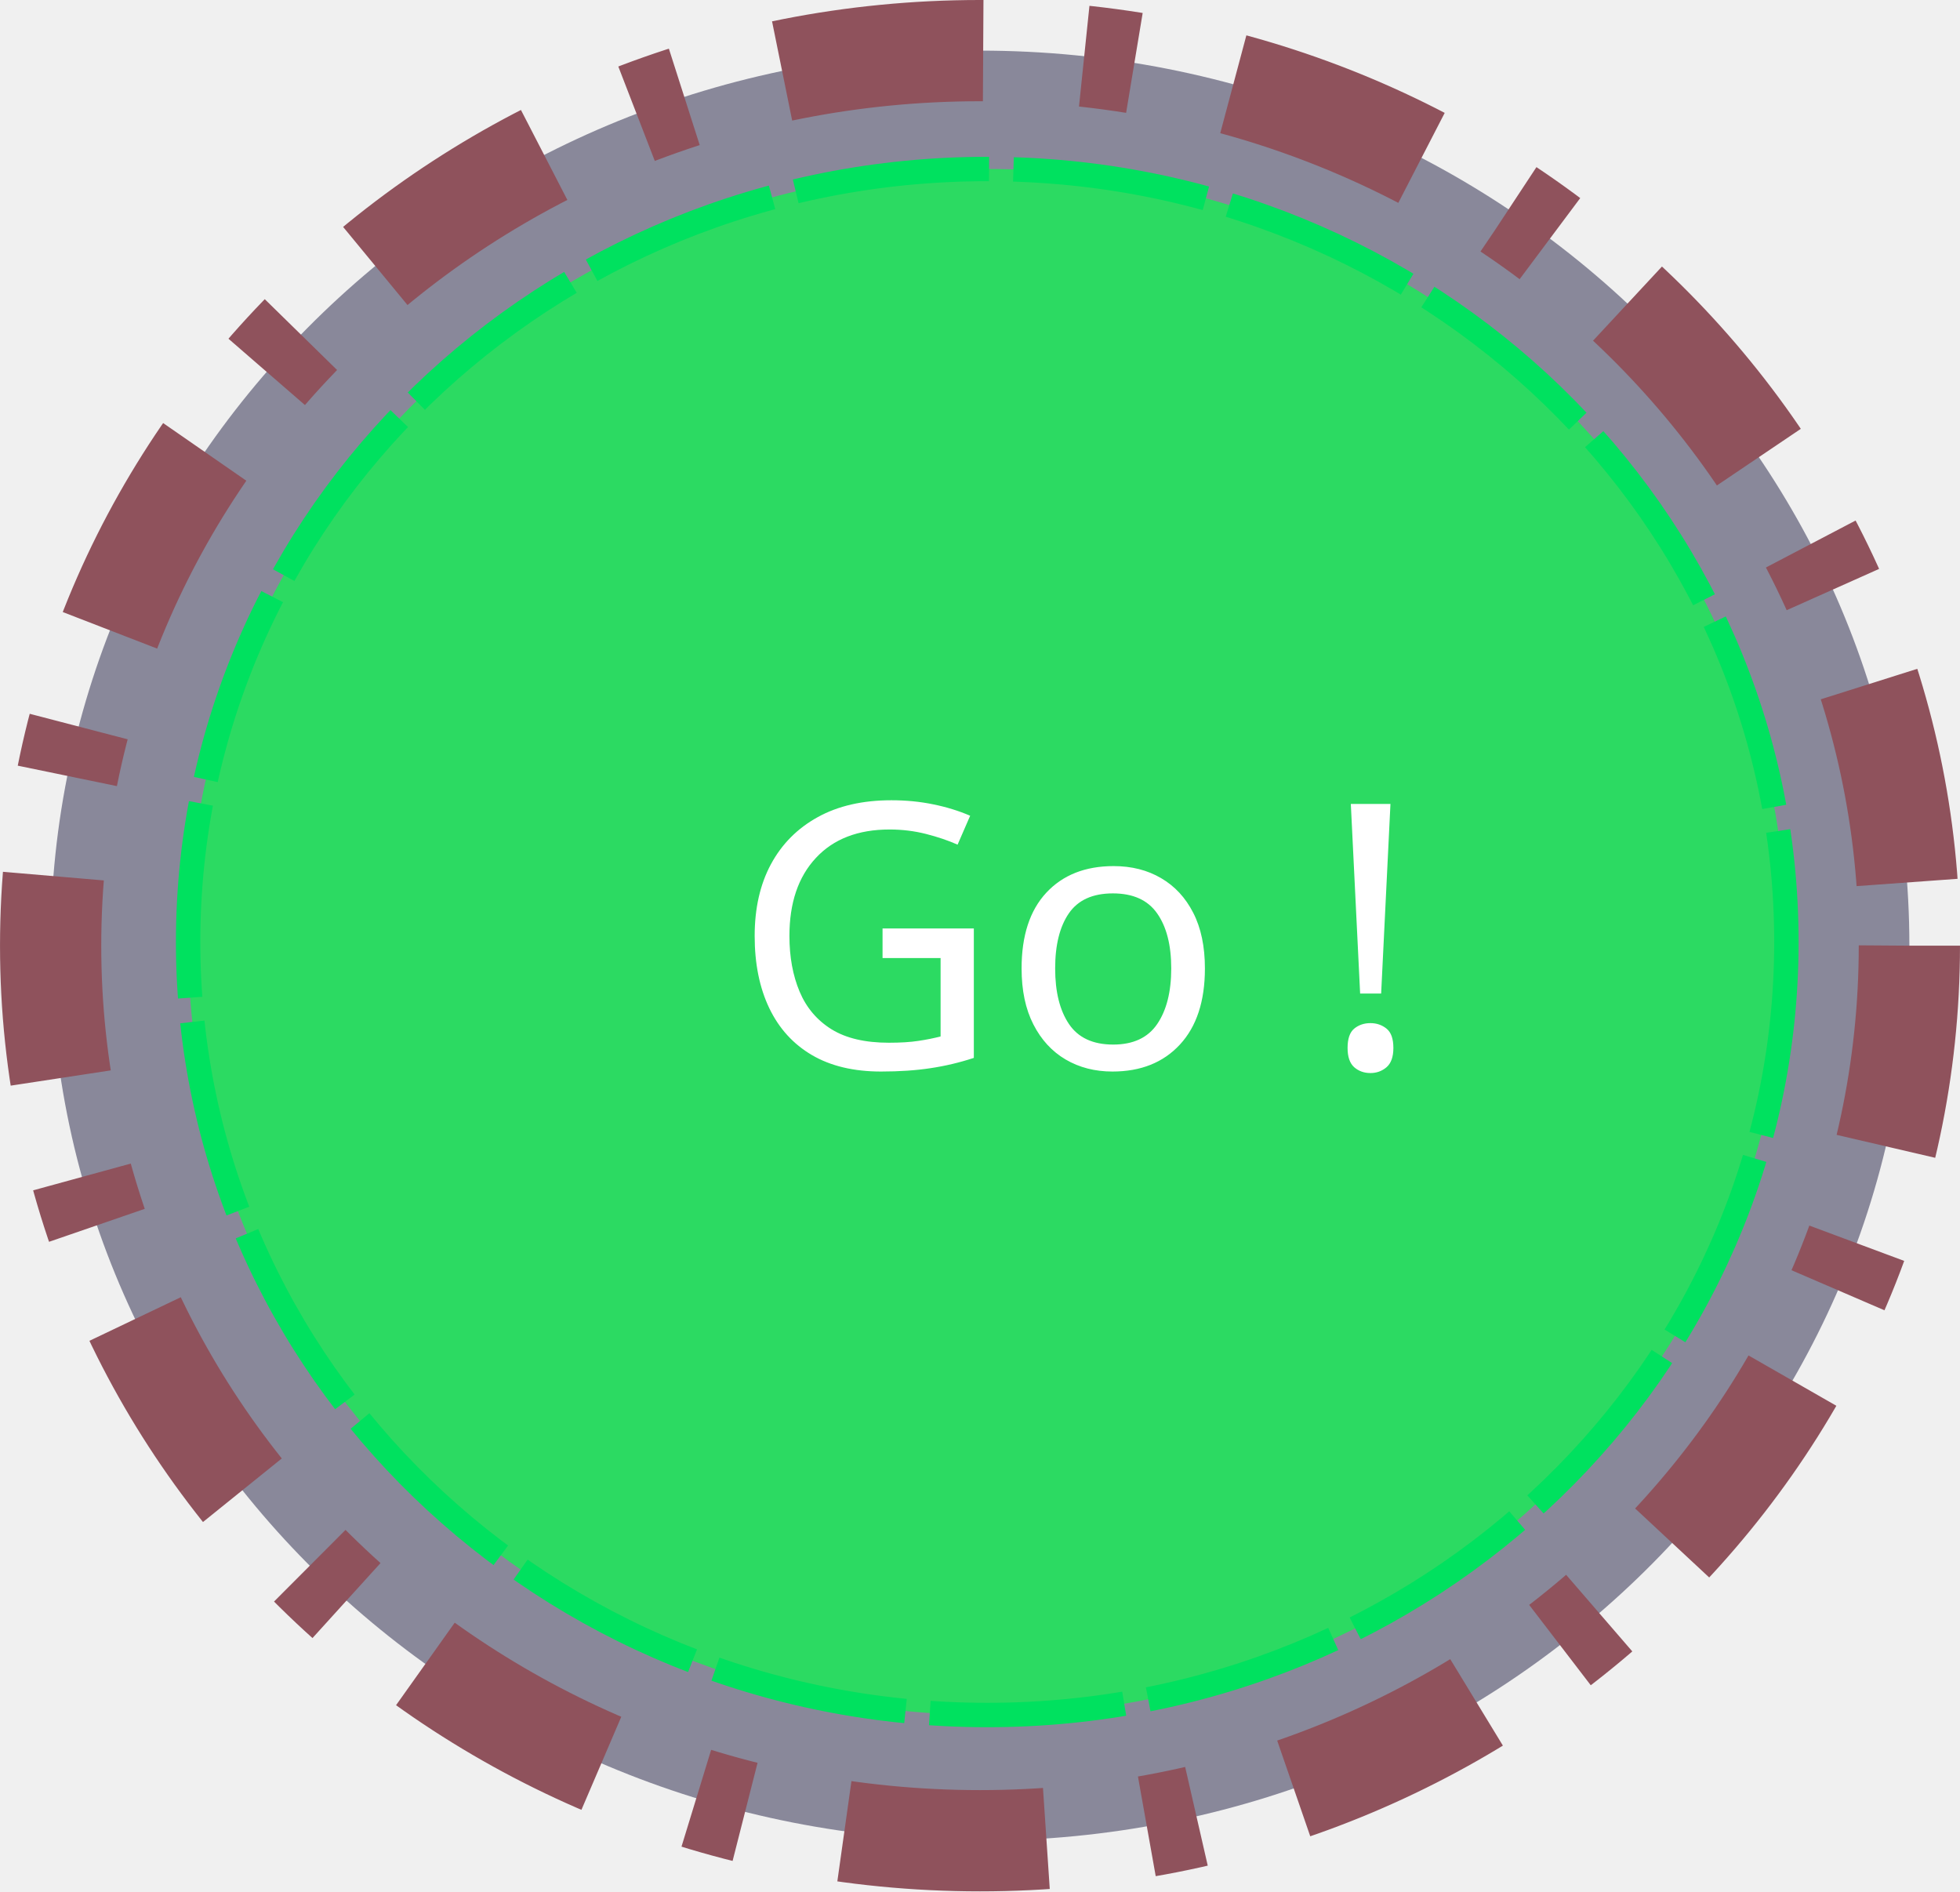
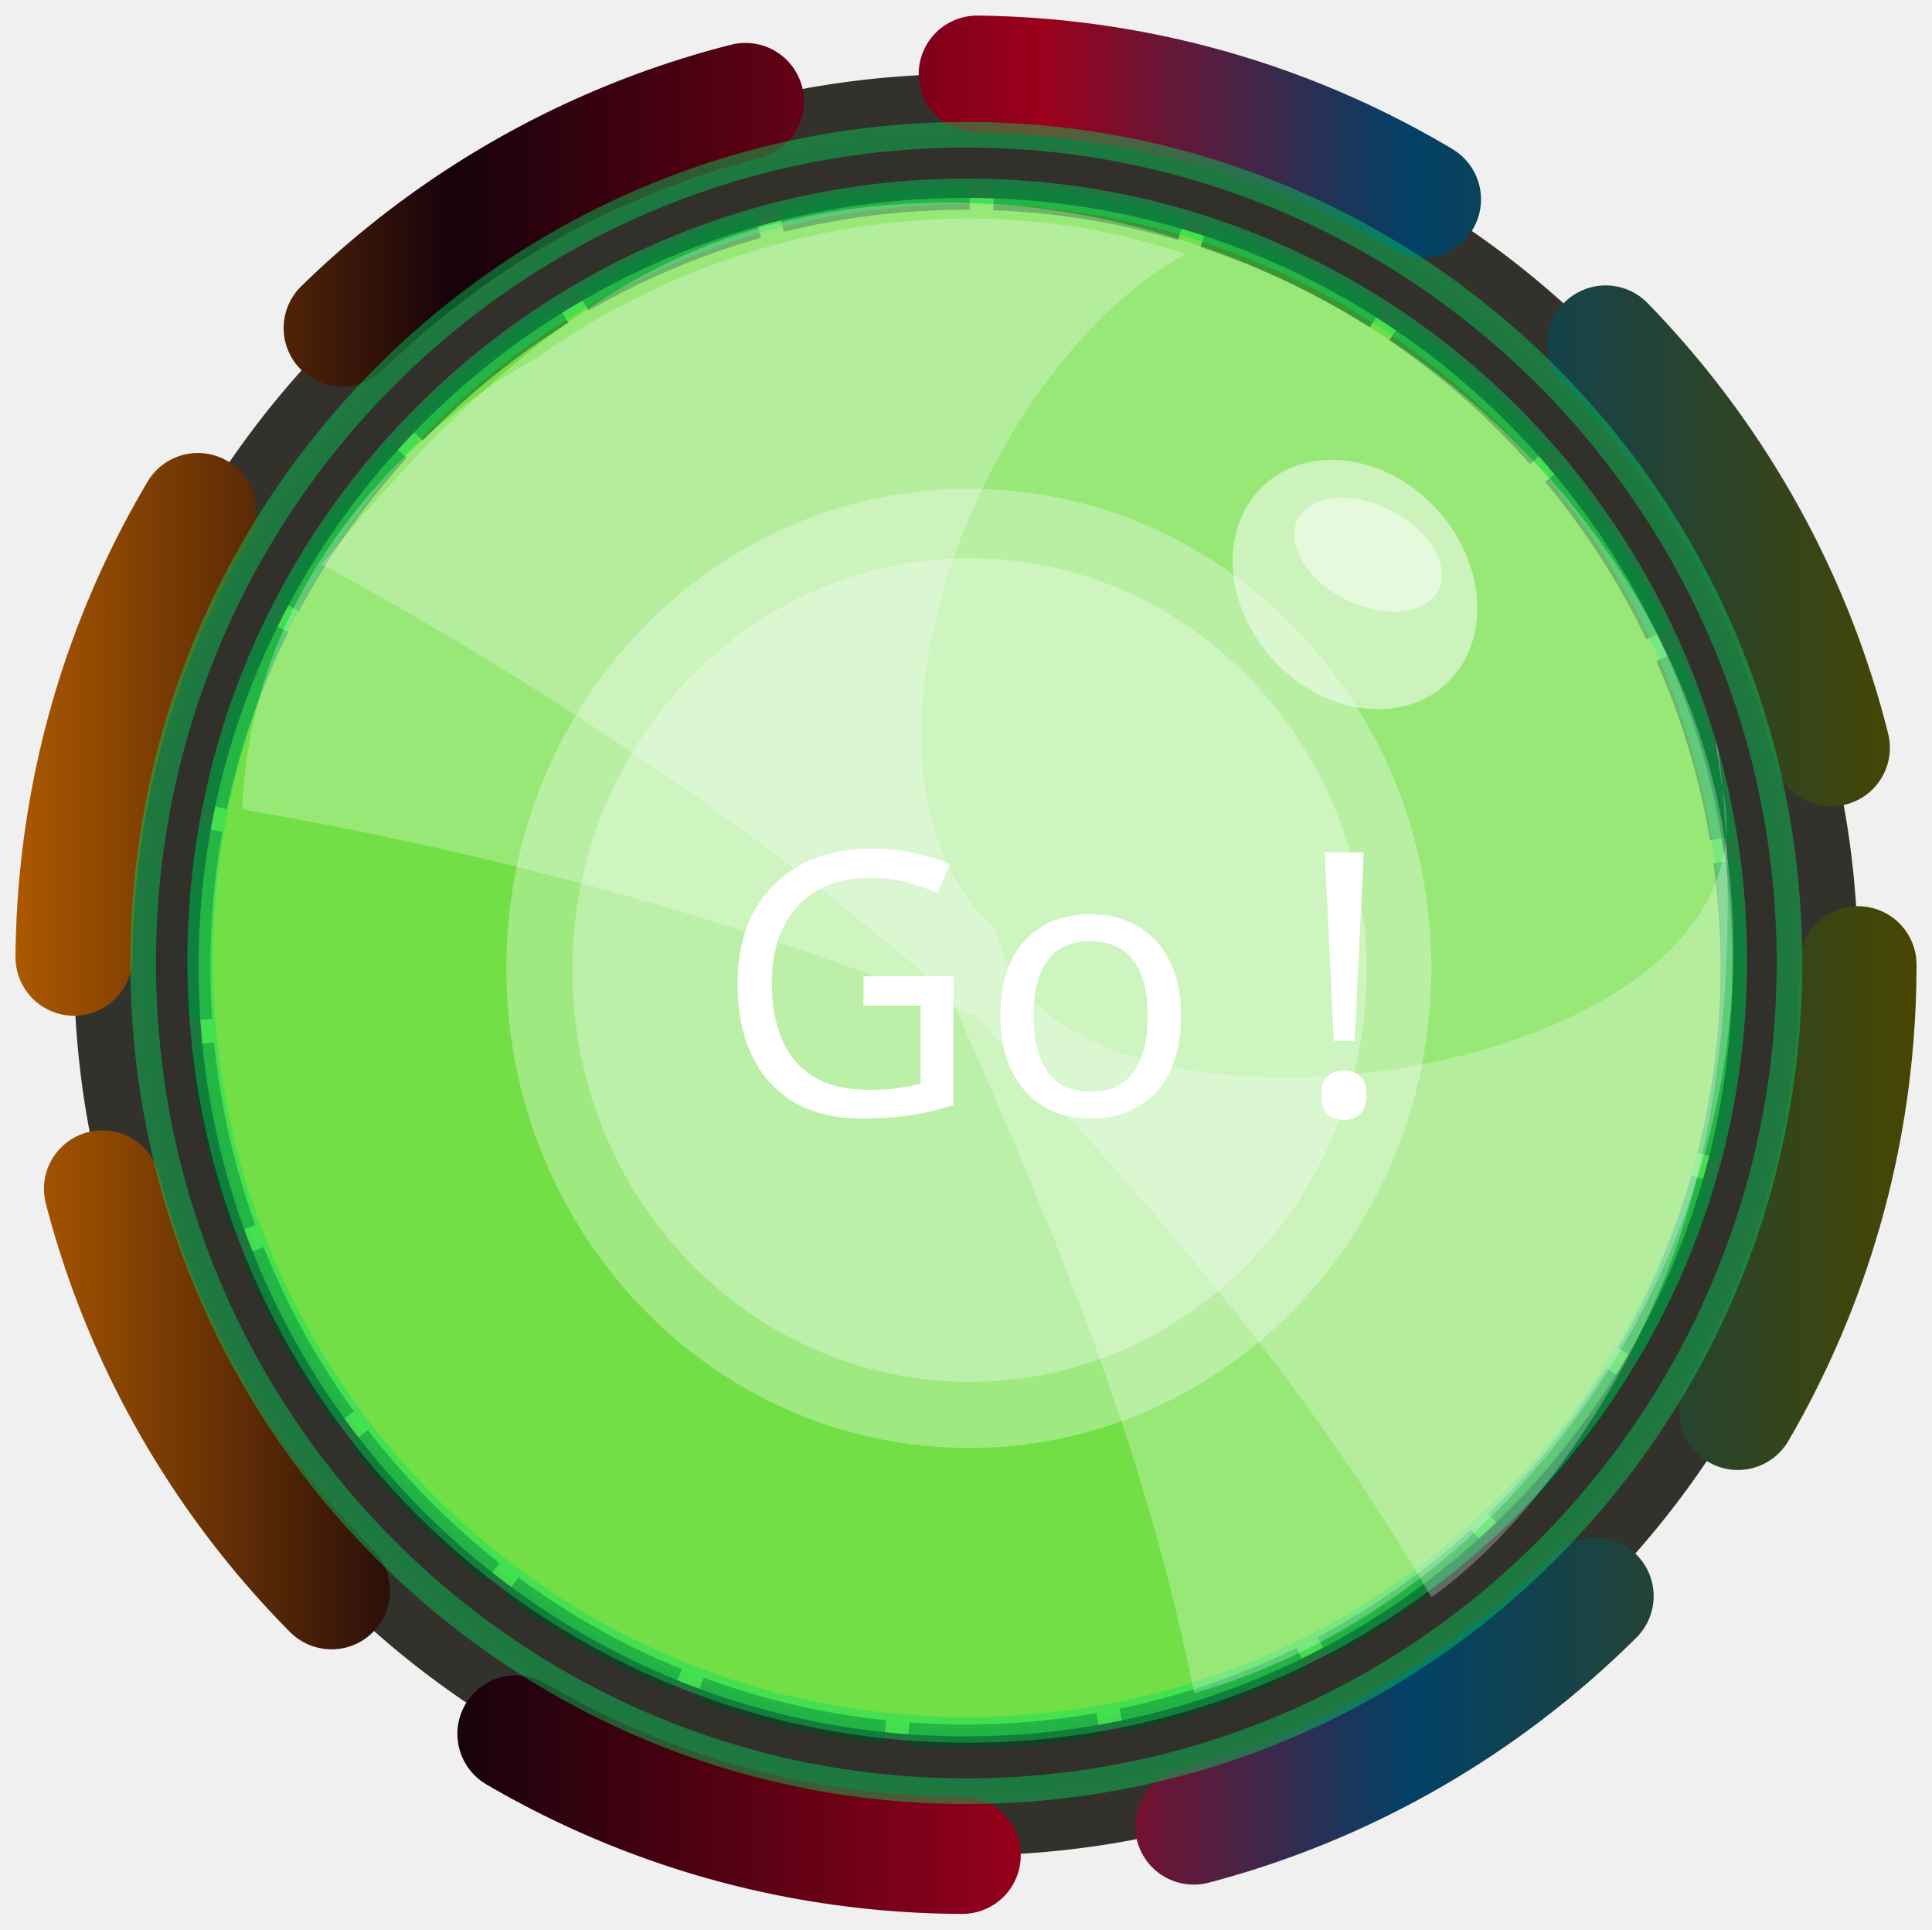
- <svg xmlns="http://www.w3.org/2000/svg" width="74.83mm" height="72.201mm" viewBox="0 0 74.83 72.201" version="1.1" id="svg5">
+ <svg xmlns="http://www.w3.org/2000/svg" xmlns:xlink="http://www.w3.org/1999/xlink" width="74.871mm" height="74.758mm" viewBox="0 0 74.871 74.758" version="1.1" id="svg5">
  <defs id="defs2">
+     <linearGradient id="linearGradient46679">
+       <stop style="stop-color:#ac5900;stop-opacity:1;" offset="0" id="stop46675" />
+       <stop style="stop-color:#16020b;stop-opacity:1;" offset="0.23" id="stop51871" />
+       <stop style="stop-color:#9b001c;stop-opacity:1;" offset="0.541" id="stop51143" />
+       <stop style="stop-color:#014168;stop-opacity:1;" offset="0.734" id="stop54805" />
+       <stop style="stop-color:#474600;stop-opacity:1;" offset="1" id="stop46677" />
+     </linearGradient>
    <rect x="145.034" y="427.154" width="723.181" height="449.008" id="rect4519" />
    <rect x="290.067" y="500.664" width="381.458" height="258.279" id="rect4463" />
+     <linearGradient xlink:href="#linearGradient46679" id="linearGradient46681" x1="76.83" y1="158.028" x2="150.501" y2="158.028" gradientUnits="userSpaceOnUse" />
  </defs>
-   <g id="layer1" transform="translate(-77.17987,-121.5985)">
-     <ellipse style="opacity:1;fill:#89889a;fill-opacity:1;stroke:#8f525c;stroke-width:3.865;stroke-dasharray:7.73, 3.865, 1.933, 3.865;stroke-opacity:1;stroke-dashoffset:0" id="path1465" cx="114.595" cy="157.699" rx="35.482" ry="34.168" />
-     <ellipse style="fill:#2cda62;fill-opacity:1;stroke:#00e15f;stroke-width:0.931;stroke-dasharray:7.448, 0.931;stroke-opacity:1;stroke-dashoffset:0" id="path1465-3" cx="114.872" cy="157.559" rx="30.51" ry="29.509" />
+   <g id="layer1" transform="translate(-76.22976,-120.6485)">
+     <ellipse style="opacity:1;fill:#32312b;fill-opacity:1;stroke:url(#linearGradient46681);stroke-width:4.534;stroke-dasharray:18.136,9.068;stroke-dashoffset:0;stroke-opacity:1;stroke-linecap:round;stroke-linejoin:bevel" id="path1465" cx="113.665" cy="158.028" rx="34.569" ry="34.512" />
+     <ellipse style="fill:#72df46;fill-opacity:1;stroke:#004e21;stroke-width:0.924;stroke-dasharray:7.392, 0.924;stroke-dashoffset:0;stroke-opacity:0.492" id="path1465-3" cx="113.646" cy="158.121" rx="29.724" ry="29.806" />
+     <path id="path1465-3-7" style="fill:#0e1511;fill-opacity:0.025;stroke:#00e15f;stroke-width:0.993;stroke-dasharray:none;stroke-dashoffset:0;stroke-opacity:0.405" d="m 113.678,125.87 a 31.9,32.09 0 0 0 -31.9,32.09 31.9,32.09 0 0 0 31.9,32.09 31.9,32.09 0 0 0 31.9,-32.09 31.9,32.09 0 0 0 -31.9,-32.09 z m 0.035,2.194 a 29.724,29.806 0 0 1 29.724,29.806 29.724,29.806 0 0 1 -29.724,29.806 29.724,29.806 0 0 1 -29.724,-29.806 29.724,29.806 0 0 1 29.724,-29.806 z" />
    <text xml:space="preserve" transform="matrix(0.2645833,0,0,0.2645833,28.9115,18.39823)" id="text4461" style="font-style:normal;font-weight:normal;font-size:40px;line-height:1.25;font-family:sans-serif;white-space:pre;shape-inside:url(#rect4463);display:inline;fill:#000000;fill-opacity:1;stroke:none" />
-     <text xml:space="preserve" transform="matrix(0.2645833,0,0,0.2645833,66.75929,35.21947)" id="text4517" style="font-style:normal;font-variant:normal;font-weight:normal;font-stretch:normal;font-size:53.333px;line-height:1.25;font-family:Impact;-inkscape-font-specification:Impact;white-space:pre;shape-inside:url(#rect4519);display:inline;fill:#ffffff;fill-opacity:1;stroke:none">
-       <tspan x="145.033" y="480.545" id="tspan1690">Go !</tspan>
+     <g id="g12150" transform="matrix(0.9742469,0,0,1.010068,2.02192,-1.259196)">
+       <circle style="opacity:0.527;fill:#ffffff;fill-opacity:0.596;stroke:none;stroke-width:0.148;stroke-opacity:1" id="path6837-0" cx="114.732" cy="157.905" r="15.797" />
+       <circle style="opacity:0.527;fill:#ffffff;fill-opacity:0.596;stroke:none;stroke-width:0.173;stroke-opacity:1" id="path6837" cx="114.707" cy="157.839" r="18.399" />
+     </g>
+     <text xml:space="preserve" transform="matrix(0.264517,0,0,0.2670586,65.5886,35.51163)" id="text4517" style="font-style:normal;font-variant:normal;font-weight:normal;font-stretch:normal;font-size:53.333px;line-height:1.25;font-family:Impact;-inkscape-font-specification:Impact;white-space:pre;shape-inside:url(#rect4519);display:inline;fill:#ffffff;fill-opacity:1;stroke:none">
+       <tspan x="145.033" y="480.545" id="tspan77929">Go !</tspan>
    </text>
+     <g id="g9149" transform="translate(-0.3717004,0.3717004)">
+       <g id="g9144">
+         <ellipse style="opacity:0.527;fill:#ffffff;fill-opacity:0.942;stroke:none;stroke-width:0.129;stroke-opacity:1" id="path4182" cx="-135.006" cy="114.305" rx="4.848" ry="4.722" transform="matrix(-0.1121747,-0.9936885,0.9970509,0.07674263,0,0)" />
+       </g>
+       <ellipse style="opacity:0.527;fill:#ffffff;fill-opacity:0.942;stroke:none;stroke-width:0.066;stroke-opacity:1" id="path4182-3" cx="179.507" cy="68.385" rx="3.056" ry="1.935" transform="rotate(26.70988)" />
+     </g>
+     <path style="fill:#ffffff;fill-opacity:0.273;stroke:none;stroke-width:0.265px;stroke-linecap:butt;stroke-linejoin:miter;stroke-opacity:1" d="m 88.704,142.515 c 8.967,4.894 17.131,10.431 24.346,16.727 4.039,9.103 7.487,17.22 9.456,27.012 15.564,-4.505 25.106,-23.482 19.055,-38.597 -5.495,-13.769 -22.006,-22.352 -36.353,-18.041 -6.702,2.037 -12.11,7.518 -16.504,12.9 z" id="path65330" />
+     <path style="fill:#ffffff;fill-opacity:0.273;stroke:none;stroke-width:0.265px;stroke-linecap:butt;stroke-linejoin:miter;stroke-opacity:1" d="m 85.617,152.007 c 10.065,1.747 19.577,4.36 28.435,7.999 6.754,7.318 12.631,13.893 17.648,22.53 3.657,-2.553 8.199,-8.629 10.058,-15.37 3.045,-11.042 0.076,-22.709 1.285,-15.618 1.934,11.339 -26.422,14.997 -28.2,5.132 -6.712,-6.089 -0.788,-21.708 7.314,-26.184 -8.286,-2.848 -17.849,-1.165 -25.067,3.984 -6.567,3.696 -11.202,10.057 -11.473,17.526 z" id="path65330-0" />
  </g>
</svg>
